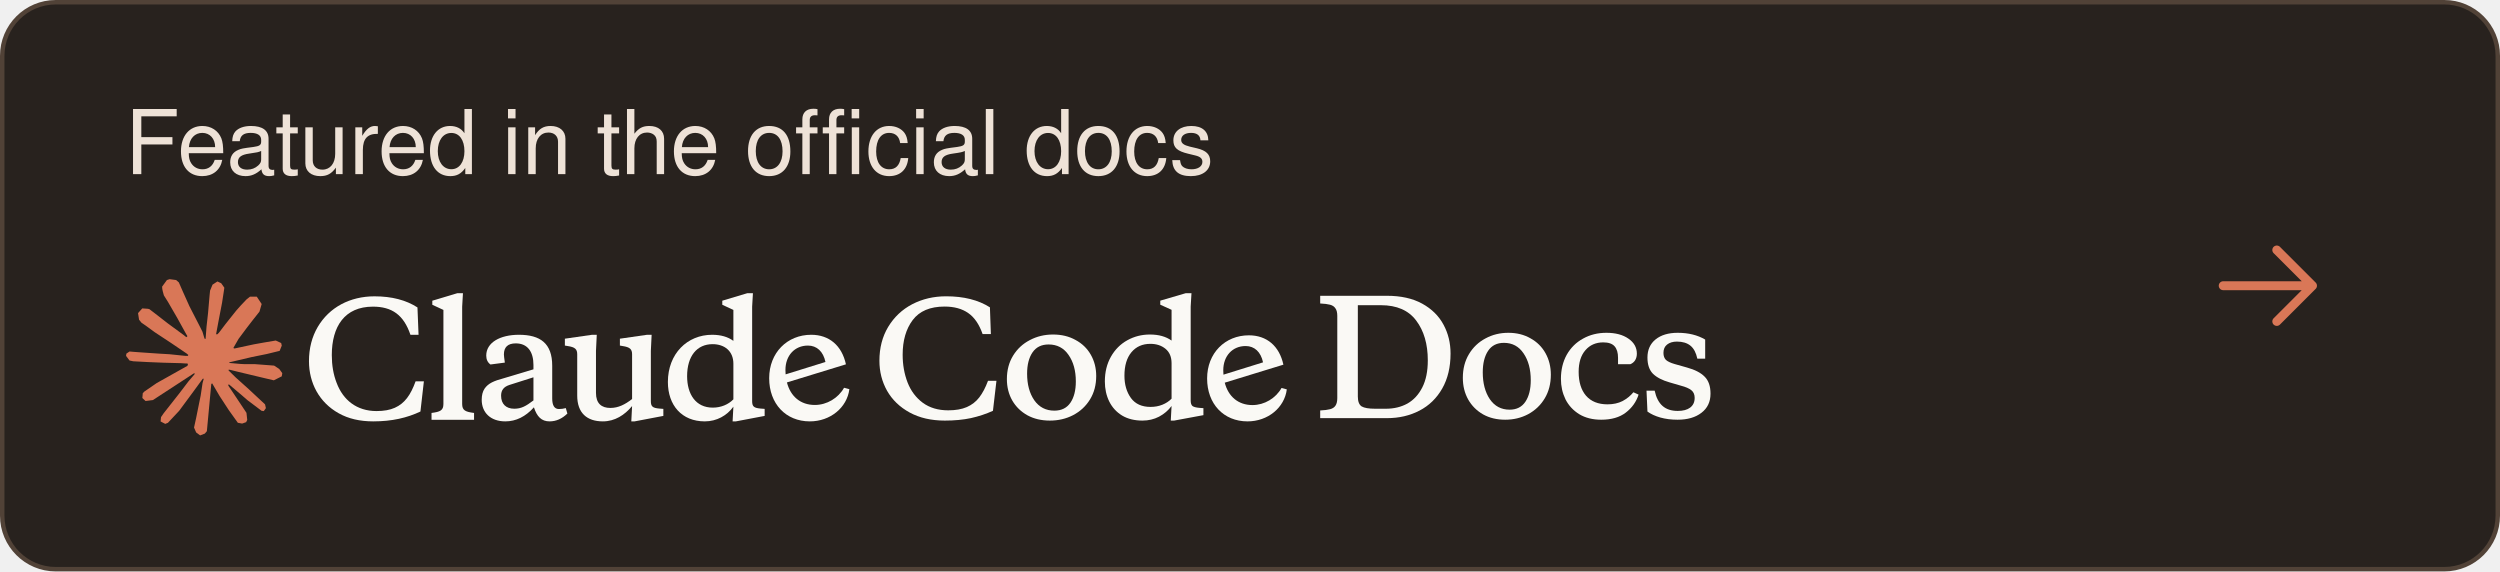
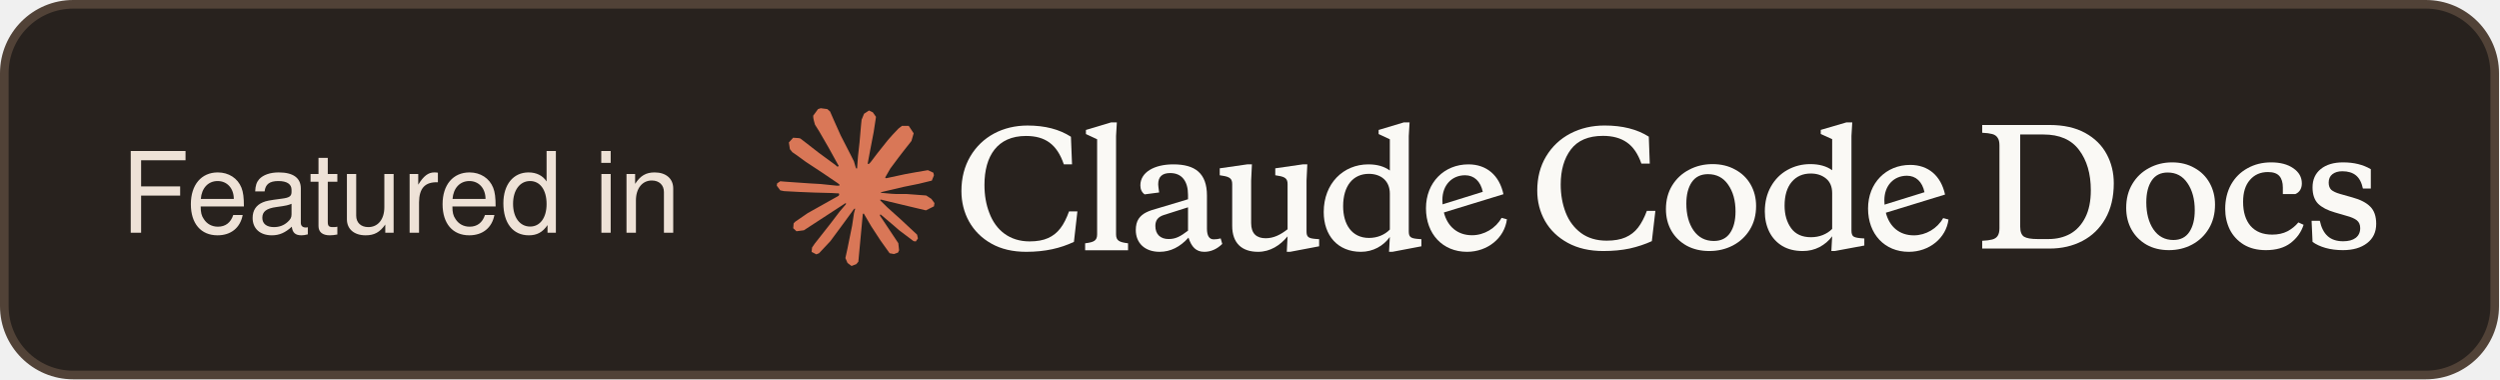
- <svg xmlns="http://www.w3.org/2000/svg" width="560" height="128" viewBox="0 0 560 128" fill="none" role="img" aria-labelledby="title desc">
-   <rect x="0.5" y="0.5" width="559" height="127" rx="12" fill="#28221e" stroke="#514237" stroke-width="1" />
-   <text x="28" y="39" fill="#eee2d7" font-family="-apple-system, BlinkMacSystemFont, 'Segoe UI', Helvetica, Arial, sans-serif" font-size="20" font-weight="500">Featured in the official docs</text>
-   <svg x="28" y="61" width="355.6" height="39.2" viewBox="0 0 254 28" fill="none">
+ <svg xmlns="http://www.w3.org/2000/svg" width="290" height="44" viewBox="0 0 290 44" fill="none" role="img" aria-labelledby="title desc">
+   <rect x="0.5" y="0.5" width="289" height="43" rx="8" fill="#28221e" stroke="#514237" stroke-width="1" />
+   <text x="14" y="27" fill="#eee2d7" font-family="-apple-system, BlinkMacSystemFont, 'Segoe UI', Helvetica, Arial, sans-serif" font-size="13" font-weight="500">Featured in</text>
+   <svg x="90" y="11.75" width="186" height="20.5" viewBox="0 0 254 28" fill="none">
    <g clip-path="url(#clip0_1482_1371)">
      <path d="M5.073 17.719L9.991 14.961L10.072 14.72L9.991 14.585H9.748L8.924 14.535L6.113 14.46L3.681 14.36L1.317 14.234L0.723 14.109L0.169 13.369L0.223 13.006L0.723 12.668L1.439 12.73L3.019 12.843L5.397 13.006L7.113 13.106L9.667 13.369H10.072L10.126 13.207L9.991 13.106L9.883 13.006L7.424 11.339L4.762 9.584L3.371 8.568L2.628 8.054L2.249 7.578L2.087 6.525L2.763 5.773L3.681 5.836L3.911 5.898L4.843 6.613L6.829 8.155L9.424 10.06L9.802 10.373L9.954 10.271L9.978 10.198L9.802 9.91L8.397 7.365L6.897 4.77L6.221 3.692L6.046 3.053C5.978 2.785 5.938 2.563 5.938 2.288L6.708 1.235L7.14 1.097L8.181 1.235L8.613 1.611L9.261 3.091L10.302 5.41L11.923 8.568L12.396 9.509L12.653 10.373L12.747 10.637H12.909V10.486L13.044 8.706L13.288 6.525L13.531 3.717L13.612 2.928L14.004 1.975L14.787 1.461L15.395 1.749L15.895 2.464L15.828 2.928L15.531 4.858L14.95 7.879L14.571 9.91H14.787L15.044 9.646L16.071 8.293L17.787 6.137L18.544 5.284L19.435 4.344L20.003 3.893H21.084L21.867 5.071L21.516 6.287L20.408 7.691L19.489 8.882L18.172 10.647L17.355 12.066L17.428 12.183L17.625 12.166L20.597 11.527L22.205 11.238L24.123 10.912L24.988 11.314L25.083 11.727L24.745 12.567L22.691 13.069L20.286 13.557L16.705 14.4L16.666 14.432L16.712 14.502L18.327 14.648L19.016 14.686H20.705L23.853 14.924L24.677 15.463L25.164 16.127L25.083 16.641L23.813 17.28L22.11 16.879L18.125 15.927L16.76 15.588H16.571V15.701L17.706 16.817L19.8 18.697L22.408 21.129L22.543 21.73L22.205 22.207L21.854 22.157L19.557 20.427L18.665 19.65L16.666 17.957H16.53V18.133L16.99 18.81L19.435 22.483L19.557 23.611L19.381 23.974L18.746 24.2L18.057 24.075L16.611 22.056L15.139 19.8L13.95 17.769L13.806 17.86L13.099 25.416L12.774 25.804L12.018 26.093L11.383 25.616L11.045 24.839L11.383 23.297L11.788 21.292L12.112 19.7L12.409 17.719L12.591 17.058L12.575 17.013L12.43 17.038L10.937 19.085L8.667 22.157L6.87 24.075L6.438 24.25L5.695 23.861L5.762 23.172L6.181 22.558L8.667 19.399L10.167 17.431L11.133 16.301L11.124 16.138L11.07 16.133L4.465 20.439L3.29 20.59L2.776 20.113L2.844 19.336L3.087 19.085L5.073 17.719Z" fill="#D97757" />
      <path d="M53.947 5.492V21.073C53.947 22.099 54.473 22.324 55.848 22.499V23.599H49.045V22.499C50.421 22.324 50.946 22.099 50.946 21.073V6.017L49.17 5.191V4.541L53.172 3.341H54.072L53.947 5.492Z" fill="#FAF9F5" />
      <path d="M40.241 22.199C41.417 22.199 42.392 22.024 43.168 21.674C44.743 20.973 45.694 19.648 46.494 17.447H47.82L47.269 22.274C45.144 23.274 42.742 23.849 39.716 23.849C37.59 23.849 35.739 23.424 34.189 22.549C31.087 20.823 29.437 17.722 29.437 14.22C29.437 12.144 29.912 10.319 30.837 8.743C32.688 5.592 36.014 3.841 39.916 3.841C42.692 3.841 44.968 4.441 46.794 5.617L46.969 9.993H45.669C44.593 6.817 42.718 5.492 39.666 5.492C35.139 5.492 33.088 8.668 33.088 13.245C33.088 14.871 33.338 16.346 33.864 17.697C34.889 20.423 37.065 22.199 40.241 22.199Z" fill="#FAF9F5" />
      <path fill-rule="evenodd" clip-rule="evenodd" d="M69.429 21.874C68.704 21.874 68.354 21.298 68.354 20.173V14.946C68.354 11.369 66.453 9.993 63.026 9.993C60 9.993 57.799 11.244 57.799 13.32C57.799 13.945 58.024 14.42 58.474 14.746L60.775 14.445C60.675 13.745 60.625 13.32 60.625 13.145C60.625 11.969 61.251 11.369 62.526 11.369C64.402 11.369 65.352 12.695 65.352 14.821V15.521L60.6 16.947C59.025 17.372 58.124 17.747 57.524 18.622C57.224 19.073 57.074 19.673 57.074 20.398C57.074 22.424 58.474 23.849 60.85 23.849C62.576 23.849 64.102 23.074 65.427 21.599C65.903 23.074 66.628 23.849 67.928 23.849C68.979 23.849 69.929 23.424 70.78 22.599L70.53 21.724C70.154 21.824 69.804 21.874 69.429 21.874ZM65.352 20.498C64.127 21.424 63.401 21.824 62.276 21.824C60.975 21.824 60.175 21.073 60.175 19.748C60.175 18.847 60.6 18.322 61.501 18.022L65.352 16.797V20.498Z" fill="#FAF9F5" />
      <path fill-rule="evenodd" clip-rule="evenodd" d="M110.372 21.223C112.298 21.223 114.124 20.123 115.049 18.472L115.899 18.697C115.524 21.649 112.848 23.849 109.572 23.849C105.72 23.849 103.069 21.023 103.069 16.947C103.069 12.87 105.945 9.993 109.797 9.993C112.673 9.993 114.699 11.719 115.349 14.721L105.908 17.617C106.485 19.858 108.087 21.223 110.372 21.223ZM112.073 14.345C111.723 12.67 110.697 11.719 109.272 11.719C107.146 11.719 105.67 13.32 105.67 15.621C105.67 15.863 105.68 16.098 105.698 16.328L112.073 14.345Z" fill="#FAF9F5" />
      <path fill-rule="evenodd" clip-rule="evenodd" d="M100.343 20.598V5.492L100.468 3.341H99.567L95.566 4.541V5.191L97.341 6.017V10.969C96.466 10.319 95.316 9.993 93.94 9.993C89.963 9.993 86.862 13.02 86.862 17.547C86.862 21.273 89.088 23.849 92.764 23.849C94.665 23.849 96.316 22.924 97.341 21.498L97.216 23.849H97.742L102.344 22.974V21.849L101.693 21.799C100.618 21.699 100.343 21.474 100.343 20.598ZM97.341 20.323C96.541 21.148 95.365 21.649 94.04 21.649C91.314 21.649 89.938 19.498 89.938 16.621C89.938 13.395 91.514 11.494 94.015 11.494C95.916 11.494 97.341 12.595 97.341 14.62V20.323Z" fill="#FAF9F5" />
      <path d="M84.136 12.57V20.598C84.136 21.474 84.411 21.699 85.486 21.799L86.136 21.849V22.974L81.534 23.849H81.009L81.134 21.398C79.959 22.824 78.383 23.849 76.457 23.849C73.931 23.849 72.355 22.524 72.355 19.723V13.12C72.355 12.294 72.005 11.969 70.83 11.794L70.38 11.719V10.619L74.731 9.993H75.482L75.357 12.57V19.298C75.357 20.973 76.232 21.699 77.658 21.699C78.933 21.699 80.009 21.148 81.134 20.273V13.12C81.134 12.294 80.784 11.969 79.609 11.794L79.183 11.719V10.619L83.535 9.993H84.261L84.136 12.57Z" fill="#FAF9F5" />
      <path d="M167.859 23.723H167.324L167.451 21.386C166.925 22.099 166.254 22.67 165.439 23.101C164.64 23.515 163.757 23.723 162.789 23.723C161.532 23.723 160.454 23.457 159.554 22.927C158.653 22.38 157.966 21.635 157.49 20.69C157.014 19.729 156.777 18.652 156.777 17.459C156.777 15.967 157.099 14.65 157.745 13.507C158.39 12.363 159.265 11.485 160.369 10.872C161.473 10.258 162.679 9.952 163.987 9.952C165.396 9.952 166.551 10.275 167.451 10.921V6L165.643 5.179V4.533L169.719 3.34H170.636L170.509 5.478V20.491C170.509 20.922 170.602 21.22 170.789 21.386C170.976 21.535 171.341 21.635 171.884 21.684L172.547 21.734V22.853L167.859 23.723ZM164.063 11.443C162.789 11.443 161.779 11.891 161.031 12.786C160.284 13.681 159.91 14.932 159.91 16.539C159.91 17.964 160.258 19.157 160.955 20.118C161.651 21.063 162.696 21.535 164.088 21.535C164.768 21.535 165.396 21.419 165.974 21.187C166.551 20.955 167.044 20.632 167.451 20.218V14.55C167.451 13.54 167.129 12.769 166.483 12.239C165.838 11.709 165.031 11.443 164.063 11.443Z" fill="#FAF9F5" />
      <path d="M147.98 23.723C146.622 23.723 145.424 23.441 144.388 22.877C143.352 22.297 142.545 21.51 141.968 20.516C141.39 19.505 141.102 18.362 141.102 17.086C141.102 15.661 141.433 14.409 142.095 13.332C142.758 12.255 143.649 11.427 144.77 10.847C145.891 10.25 147.131 9.952 148.49 9.952C149.849 9.952 151.046 10.242 152.082 10.822C153.135 11.385 153.95 12.172 154.528 13.183C155.105 14.194 155.394 15.329 155.394 16.589C155.394 18.014 155.063 19.265 154.4 20.342C153.738 21.419 152.838 22.256 151.7 22.852C150.579 23.433 149.339 23.723 147.98 23.723ZM148.694 22.132C149.832 22.132 150.689 21.709 151.267 20.864C151.844 20.019 152.133 18.884 152.133 17.459C152.133 15.735 151.742 14.318 150.961 13.208C150.197 12.098 149.135 11.543 147.776 11.543C146.639 11.543 145.781 11.965 145.203 12.81C144.626 13.656 144.337 14.791 144.337 16.216C144.337 17.939 144.719 19.356 145.484 20.466C146.265 21.577 147.335 22.132 148.694 22.132Z" fill="#FAF9F5" />
      <path d="M131.712 22.082C132.901 22.082 133.894 21.908 134.693 21.56C135.491 21.212 136.153 20.698 136.68 20.019C137.206 19.34 137.673 18.453 138.081 17.359H139.431L138.871 22.157C137.784 22.654 136.612 23.043 135.355 23.325C134.115 23.59 132.722 23.723 131.177 23.723C129.003 23.723 127.126 23.292 125.546 22.43C123.967 21.568 122.761 20.408 121.929 18.95C121.113 17.492 120.706 15.893 120.706 14.153C120.706 12.098 121.173 10.292 122.107 8.734C123.058 7.16 124.34 5.95 125.954 5.105C127.585 4.26 129.393 3.837 131.381 3.837C134.2 3.837 136.535 4.425 138.387 5.602L138.54 9.877H137.215C136.671 8.32 135.907 7.201 134.922 6.522C133.937 5.826 132.671 5.478 131.126 5.478C128.816 5.478 127.117 6.199 126.03 7.64C124.96 9.065 124.425 10.913 124.425 13.183C124.425 14.791 124.689 16.274 125.215 17.633C125.742 18.975 126.548 20.052 127.635 20.864C128.739 21.676 130.098 22.082 131.712 22.082Z" fill="#FAF9F5" />
      <path fill-rule="evenodd" clip-rule="evenodd" d="M180.396 21.24C182.31 21.24 184.125 20.146 185.044 18.506L185.89 18.73C185.517 21.663 182.857 23.85 179.601 23.85C175.773 23.85 173.138 21.041 173.138 16.989C173.138 12.938 175.996 10.079 179.824 10.079C182.683 10.079 184.696 11.794 185.343 14.777L175.96 17.656C176.533 19.883 178.125 21.24 180.396 21.24ZM182.086 14.404C181.738 12.739 180.719 11.794 179.302 11.794C177.19 11.794 175.723 13.385 175.723 15.672C175.723 15.913 175.733 16.146 175.751 16.375L182.086 14.404Z" fill="#FAF9F5" />
      <path d="M248.411 23.583C247.407 23.583 246.487 23.466 245.65 23.232C244.83 22.997 244.144 22.679 243.592 22.278L243.442 18.939H244.747C244.981 20.027 245.399 20.839 246.002 21.374C246.604 21.91 247.416 22.177 248.436 22.177C249.29 22.177 249.951 22.002 250.419 21.65C250.905 21.282 251.147 20.763 251.147 20.094C251.147 19.559 250.972 19.149 250.62 18.864C250.269 18.58 249.708 18.337 248.938 18.136L247.131 17.609C245.96 17.274 245.073 16.814 244.471 16.229C243.885 15.626 243.592 14.764 243.592 13.643C243.592 12.405 244.027 11.434 244.897 10.732C245.767 10.029 246.947 9.677 248.436 9.677C250.143 9.677 251.607 10.037 252.829 10.757V13.819H251.574C251.373 12.865 251.005 12.171 250.47 11.736C249.934 11.301 249.215 11.083 248.311 11.083C247.658 11.083 247.131 11.242 246.73 11.56C246.345 11.861 246.152 12.305 246.152 12.89C246.152 13.376 246.286 13.752 246.554 14.02C246.838 14.271 247.299 14.488 247.934 14.672L249.892 15.225C251.181 15.576 252.135 16.07 252.754 16.706C253.373 17.325 253.682 18.228 253.682 19.416C253.682 20.721 253.197 21.742 252.227 22.479C251.273 23.215 250.001 23.583 248.411 23.583Z" fill="#FAF9F5" />
      <path d="M232.585 15.927C232.585 17.551 232.978 18.822 233.764 19.743C234.568 20.663 235.714 21.123 237.203 21.123C238.123 21.123 238.927 20.947 239.613 20.596C240.299 20.228 240.876 19.759 241.345 19.19L242.173 19.567C241.805 20.721 241.119 21.684 240.115 22.453C239.127 23.206 237.822 23.583 236.199 23.583C234.827 23.583 233.656 23.29 232.685 22.704C231.714 22.102 230.978 21.307 230.476 20.32C229.991 19.316 229.748 18.228 229.748 17.057C229.748 15.601 230.058 14.313 230.677 13.191C231.313 12.07 232.183 11.209 233.287 10.606C234.392 9.987 235.638 9.677 237.027 9.677C238.483 9.677 239.654 9.987 240.541 10.606C241.445 11.225 241.897 12.028 241.897 13.016C241.897 13.417 241.805 13.769 241.621 14.07C241.437 14.354 241.186 14.564 240.868 14.697H238.885V13.668C238.885 12.865 238.701 12.254 238.333 11.836C237.964 11.418 237.362 11.209 236.525 11.209C235.337 11.209 234.383 11.627 233.664 12.464C232.944 13.284 232.585 14.438 232.585 15.927Z" fill="#FAF9F5" />
      <path d="M220.831 23.583C219.492 23.583 218.312 23.299 217.292 22.73C216.271 22.144 215.476 21.349 214.907 20.345C214.338 19.324 214.054 18.17 214.054 16.881C214.054 15.442 214.38 14.179 215.033 13.091C215.685 12.003 216.564 11.167 217.668 10.581C218.773 9.979 219.994 9.677 221.333 9.677C222.672 9.677 223.851 9.97 224.872 10.556C225.909 11.125 226.713 11.92 227.282 12.941C227.851 13.961 228.135 15.107 228.135 16.379C228.135 17.818 227.809 19.082 227.156 20.169C226.503 21.257 225.617 22.102 224.495 22.704C223.391 23.29 222.17 23.583 220.831 23.583ZM221.534 21.977C222.655 21.977 223.5 21.55 224.069 20.696C224.638 19.843 224.922 18.697 224.922 17.258C224.922 15.518 224.537 14.087 223.768 12.966C223.015 11.845 221.969 11.284 220.63 11.284C219.509 11.284 218.664 11.711 218.095 12.564C217.526 13.417 217.242 14.564 217.242 16.003C217.242 17.743 217.618 19.174 218.371 20.295C219.141 21.416 220.195 21.977 221.534 21.977Z" fill="#FAF9F5" />
      <path d="M201.898 3.754C204.14 3.754 206.022 4.172 207.545 5.009C209.068 5.846 210.206 6.967 210.959 8.372C211.712 9.761 212.088 11.301 212.088 12.991C212.088 15.166 211.645 17.032 210.758 18.588C209.871 20.144 208.658 21.324 207.118 22.127C205.579 22.93 203.847 23.332 201.923 23.332H191.23V22.102C191.916 22.069 192.443 22.002 192.811 21.901C193.196 21.801 193.481 21.617 193.665 21.349C193.865 21.065 193.966 20.655 193.966 20.119V6.967C193.966 6.431 193.865 6.03 193.665 5.762C193.481 5.477 193.196 5.285 192.811 5.185C192.443 5.084 191.916 5.017 191.23 4.984V3.754H201.898ZM197.254 19.868C197.254 20.655 197.455 21.182 197.856 21.45C198.275 21.701 198.994 21.826 200.015 21.826H201.747C203.035 21.826 204.182 21.55 205.186 20.998C206.19 20.429 206.984 19.567 207.57 18.412C208.156 17.258 208.449 15.819 208.449 14.095C208.449 11.485 207.83 9.36 206.591 7.72C205.37 6.08 203.487 5.26 200.944 5.26H197.254V19.868Z" fill="#FAF9F5" />
    </g>
    <defs>
      <clipPath id="clip0_1482_1371">
        <rect width="254" height="28" fill="white" />
      </clipPath>
    </defs>
  </svg>
-   <path d="M498 64h20m-8-8 8 8-8 8" stroke="#d97757" stroke-width="2" stroke-linecap="round" stroke-linejoin="round" />
</svg>
